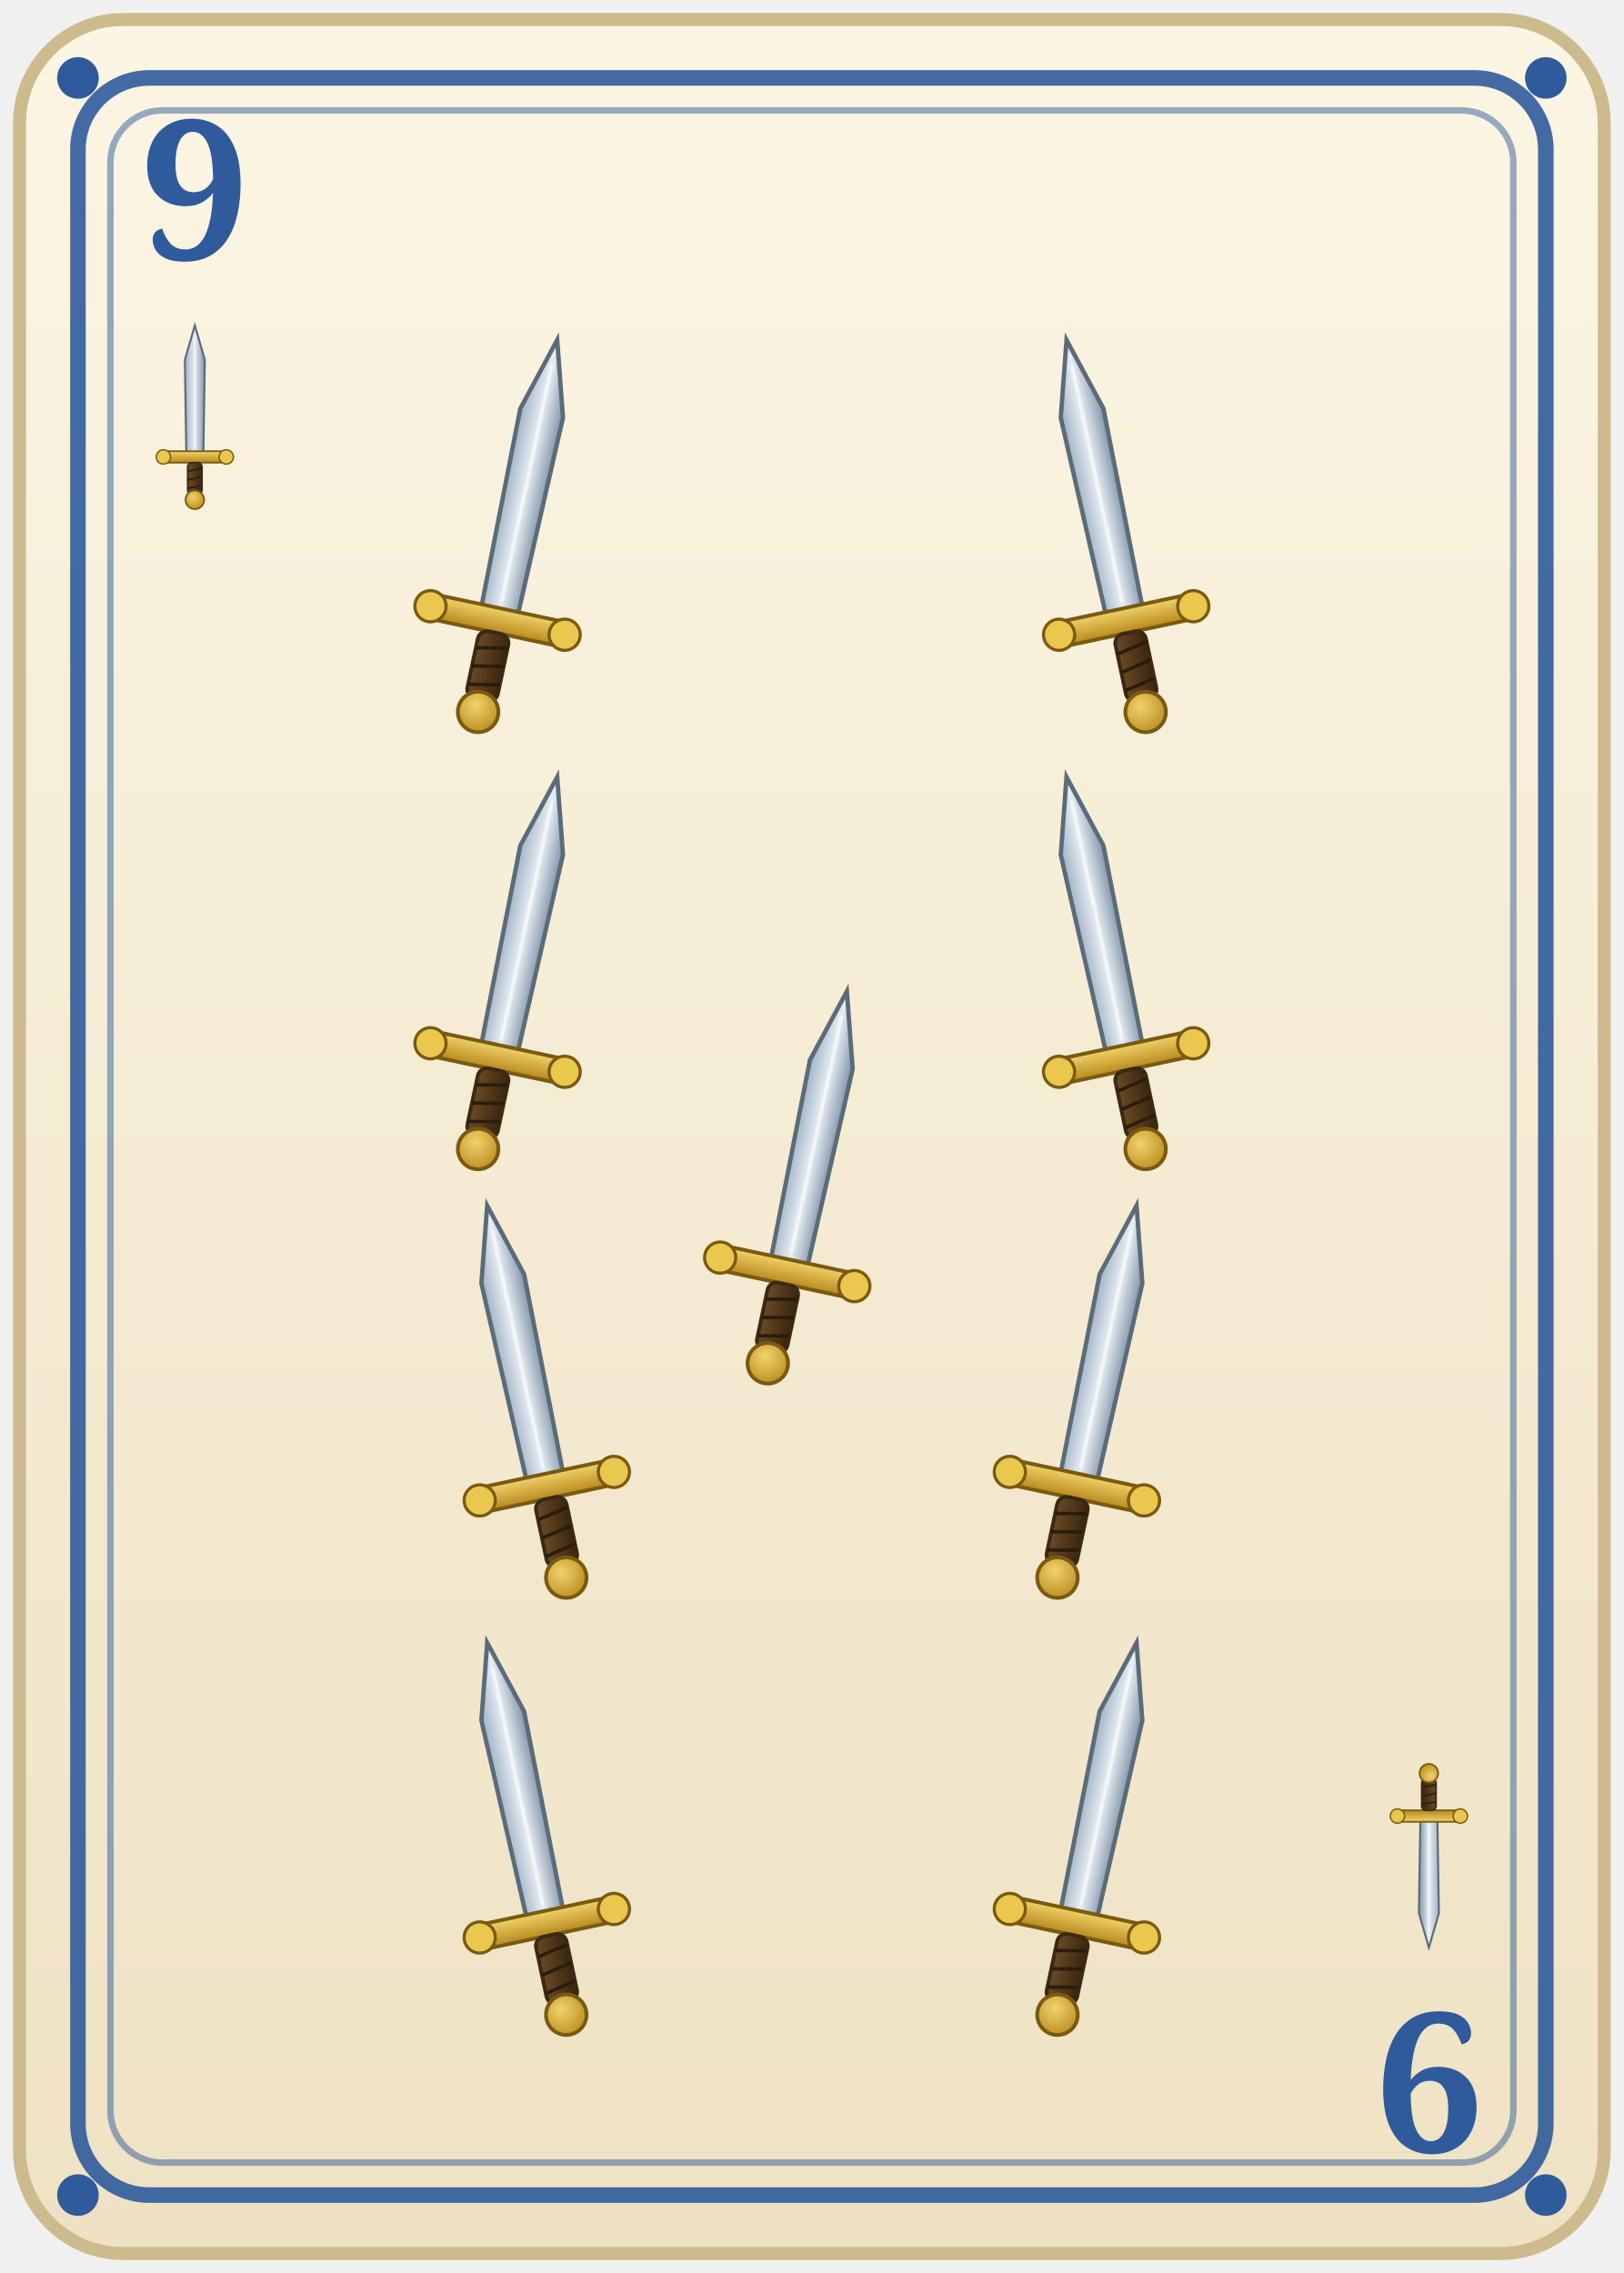
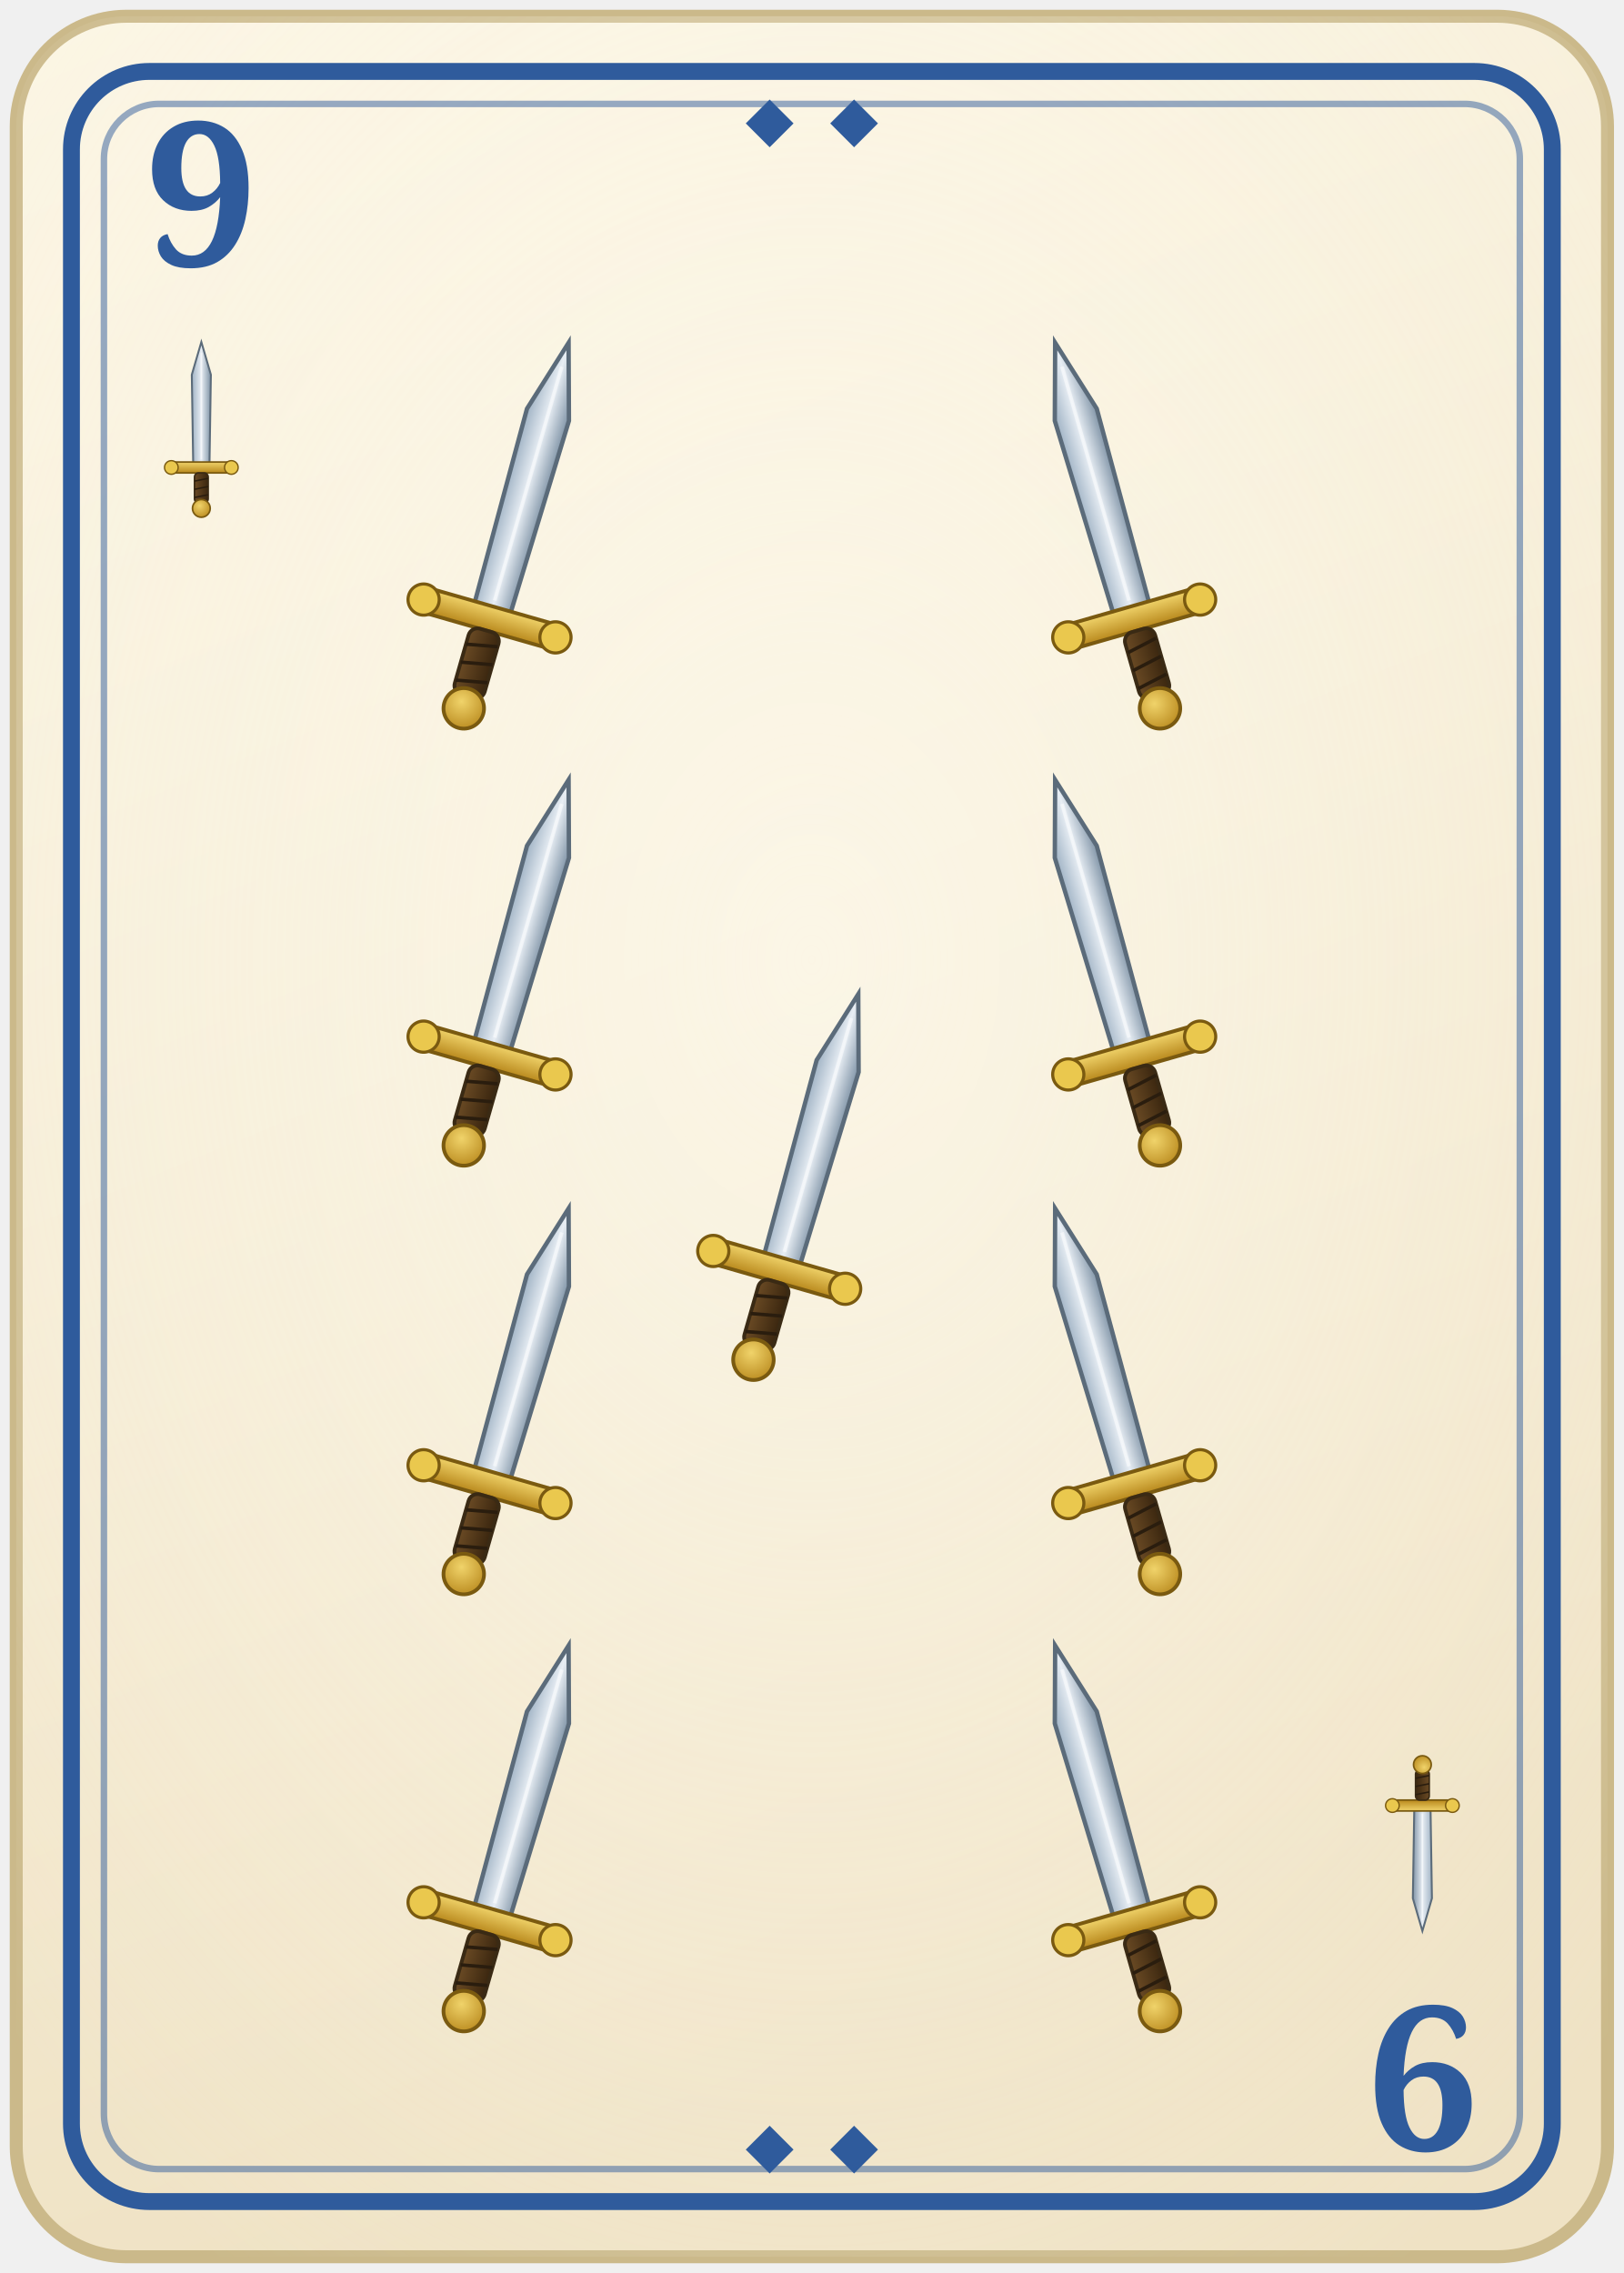
<svg xmlns="http://www.w3.org/2000/svg" width="250" height="350" viewBox="0 0 250 350">
  <defs>
+     <linearGradient id="parch" x1="0" y1="0" x2="0.3" y2="1">
+       <stop offset="0%" stop-color="#fbf5e3" />
+       <stop offset="100%" stop-color="#efe2c4" />
+     </linearGradient>
+     <radialGradient id="parchGlow" cx="50%" cy="42%" r="70%">
+       <stop offset="0%" stop-color="#fffdf3" stop-opacity="0.6" />
+       <stop offset="100%" stop-color="#fffdf3" stop-opacity="0" />
+     </radialGradient>
    <radialGradient id="oroGrade" cx="40%" cy="35%" r="75%">
      <stop offset="0%" stop-color="#fdeaa0" />
      <stop offset="55%" stop-color="#e9c34e" />
      <stop offset="100%" stop-color="#c2941f" />
    </radialGradient>
    <radialGradient id="oroCoree" cx="40%" cy="35%" r="80%">
      <stop offset="0%" stop-color="#fdeaa0" />
      <stop offset="100%" stop-color="#d9ad33" />
    </radialGradient>
    <linearGradient id="copaBowle" x1="0" y1="0" x2="0" y2="1">
      <stop offset="0%" stop-color="#f0c45e" />
      <stop offset="100%" stop-color="#c2901f" />
    </linearGradient>
    <linearGradient id="copaSteme" x1="0" y1="0" x2="1" y2="0">
      <stop offset="0%" stop-color="#ecc25a" />
      <stop offset="100%" stop-color="#b8881c" />
    </linearGradient>
    <linearGradient id="copaFoote" x1="0" y1="0" x2="0" y2="1">
      <stop offset="0%" stop-color="#f0c45e" />
      <stop offset="100%" stop-color="#b8881c" />
    </linearGradient>
    <linearGradient id="bladee" x1="0" y1="0" x2="1" y2="0">
      <stop offset="0%" stop-color="#9fb2c4" />
      <stop offset="50%" stop-color="#e8eef4" />
      <stop offset="100%" stop-color="#7f93a6" />
    </linearGradient>
    <linearGradient id="guarde" x1="0" y1="0" x2="0" y2="1">
      <stop offset="0%" stop-color="#f0d36a" />
      <stop offset="100%" stop-color="#b8881c" />
    </linearGradient>
    <linearGradient id="gripe" x1="0" y1="0" x2="1" y2="0">
      <stop offset="0%" stop-color="#6a4a24" />
      <stop offset="100%" stop-color="#3a260f" />
    </linearGradient>
    <radialGradient id="pommele" cx="40%" cy="35%" r="75%">
      <stop offset="0%" stop-color="#f0d36a" />
      <stop offset="100%" stop-color="#b8881c" />
    </radialGradient>
    <linearGradient id="woode" x1="0" y1="0" x2="1" y2="0">
      <stop offset="0%" stop-color="#b98a4e" />
      <stop offset="45%" stop-color="#9c6b2f" />
      <stop offset="100%" stop-color="#6e4720" />
    </linearGradient>
-     <linearGradient id="parche" x1="0" y1="0" x2="0" y2="1">
-       <stop offset="0%" stop-color="#fbf5e3" />
-       <stop offset="100%" stop-color="#efe2c4" />
-     </linearGradient>
    <radialGradient id="oroGradei" cx="40%" cy="35%" r="75%">
      <stop offset="0%" stop-color="#fdeaa0" />
      <stop offset="55%" stop-color="#e9c34e" />
      <stop offset="100%" stop-color="#c2941f" />
    </radialGradient>
    <radialGradient id="oroCoreei" cx="40%" cy="35%" r="80%">
      <stop offset="0%" stop-color="#fdeaa0" />
      <stop offset="100%" stop-color="#d9ad33" />
    </radialGradient>
    <linearGradient id="copaBowlei" x1="0" y1="0" x2="0" y2="1">
      <stop offset="0%" stop-color="#f0c45e" />
      <stop offset="100%" stop-color="#c2901f" />
    </linearGradient>
    <linearGradient id="copaStemei" x1="0" y1="0" x2="1" y2="0">
      <stop offset="0%" stop-color="#ecc25a" />
      <stop offset="100%" stop-color="#b8881c" />
    </linearGradient>
    <linearGradient id="copaFootei" x1="0" y1="0" x2="0" y2="1">
      <stop offset="0%" stop-color="#f0c45e" />
      <stop offset="100%" stop-color="#b8881c" />
    </linearGradient>
    <linearGradient id="bladeei" x1="0" y1="0" x2="1" y2="0">
      <stop offset="0%" stop-color="#9fb2c4" />
      <stop offset="50%" stop-color="#e8eef4" />
      <stop offset="100%" stop-color="#7f93a6" />
    </linearGradient>
    <linearGradient id="guardei" x1="0" y1="0" x2="0" y2="1">
      <stop offset="0%" stop-color="#f0d36a" />
      <stop offset="100%" stop-color="#b8881c" />
    </linearGradient>
    <linearGradient id="gripei" x1="0" y1="0" x2="1" y2="0">
      <stop offset="0%" stop-color="#6a4a24" />
      <stop offset="100%" stop-color="#3a260f" />
    </linearGradient>
    <radialGradient id="pommelei" cx="40%" cy="35%" r="75%">
      <stop offset="0%" stop-color="#f0d36a" />
      <stop offset="100%" stop-color="#b8881c" />
    </radialGradient>
    <linearGradient id="woodei" x1="0" y1="0" x2="1" y2="0">
      <stop offset="0%" stop-color="#b98a4e" />
      <stop offset="45%" stop-color="#9c6b2f" />
      <stop offset="100%" stop-color="#6e4720" />
    </linearGradient>
-     <linearGradient id="parchei" x1="0" y1="0" x2="0" y2="1">
-       <stop offset="0%" stop-color="#fbf5e3" />
-       <stop offset="100%" stop-color="#efe2c4" />
-     </linearGradient>
  </defs>
-   <rect x="3" y="3" width="244" height="344" rx="16" fill="url(#parche)" stroke="#cdbb8e" stroke-width="2" />
-   <rect x="12" y="12" width="226" height="326" rx="11" fill="none" stroke="#2f5b9c" stroke-width="2.4" opacity="0.9" />
-   <rect x="17" y="17" width="216" height="316" rx="8" fill="none" stroke="#2f5b9c" stroke-width="1" opacity="0.5" />
-   <g fill="#2f5b9c">
-     <circle cx="12" cy="12" r="3.2" />
-     <circle cx="238" cy="12" r="3.2" />
-     <circle cx="12" cy="338" r="3.2" />
-     <circle cx="238" cy="338" r="3.2" />
-   </g>
-   <g transform="translate(80.4 77.7) scale(0.480) rotate(12)">
-     <g>
-       <path d="M0,-54 L7,-30 L6,34 L0,40 L-6,34 L-7,-30 Z" fill="url(#bladee)" stroke="#5b6b7a" stroke-width="1.4" />
-       <line x1="0" y1="-46" x2="0" y2="32" stroke="#ffffff" stroke-width="1.2" opacity="0.5" />
-       <rect x="-22" y="34" width="44" height="8" rx="3" fill="url(#guarde)" stroke="#7a5a10" stroke-width="1.2" />
-       <circle cx="-22" cy="38" r="5" fill="#eac84e" stroke="#7a5a10" stroke-width="1" />
-       <circle cx="22" cy="38" r="5" fill="#eac84e" stroke="#7a5a10" stroke-width="1" />
-       <rect x="-5" y="42" width="10" height="22" rx="3" fill="url(#gripe)" stroke="#3a2a14" stroke-width="1.2" />
-       <g stroke="#2a1d0e" stroke-width="1.1">
-         <line x1="-5" y1="48" x2="5" y2="46" />
-         <line x1="-5" y1="54" x2="5" y2="52" />
-         <line x1="-5" y1="60" x2="5" y2="58" />
-       </g>
-       <circle cx="0" cy="68" r="6.5" fill="url(#pommele)" stroke="#7a5a10" stroke-width="1.2" />
-     </g>
-   </g>
-   <g transform="translate(169.6 77.7) scale(0.480) rotate(-12)">
-     <g>
-       <path d="M0,-54 L7,-30 L6,34 L0,40 L-6,34 L-7,-30 Z" fill="url(#bladee)" stroke="#5b6b7a" stroke-width="1.4" />
-       <line x1="0" y1="-46" x2="0" y2="32" stroke="#ffffff" stroke-width="1.2" opacity="0.5" />
-       <rect x="-22" y="34" width="44" height="8" rx="3" fill="url(#guarde)" stroke="#7a5a10" stroke-width="1.2" />
-       <circle cx="-22" cy="38" r="5" fill="#eac84e" stroke="#7a5a10" stroke-width="1" />
-       <circle cx="22" cy="38" r="5" fill="#eac84e" stroke="#7a5a10" stroke-width="1" />
-       <rect x="-5" y="42" width="10" height="22" rx="3" fill="url(#gripe)" stroke="#3a2a14" stroke-width="1.2" />
-       <g stroke="#2a1d0e" stroke-width="1.1">
-         <line x1="-5" y1="48" x2="5" y2="46" />
-         <line x1="-5" y1="54" x2="5" y2="52" />
-         <line x1="-5" y1="60" x2="5" y2="58" />
-       </g>
-       <circle cx="0" cy="68" r="6.5" fill="url(#pommele)" stroke="#7a5a10" stroke-width="1.2" />
-     </g>
-   </g>
-   <g transform="translate(80.4 145.0) scale(0.480) rotate(12)">
-     <g>
-       <path d="M0,-54 L7,-30 L6,34 L0,40 L-6,34 L-7,-30 Z" fill="url(#bladee)" stroke="#5b6b7a" stroke-width="1.4" />
-       <line x1="0" y1="-46" x2="0" y2="32" stroke="#ffffff" stroke-width="1.2" opacity="0.5" />
-       <rect x="-22" y="34" width="44" height="8" rx="3" fill="url(#guarde)" stroke="#7a5a10" stroke-width="1.2" />
-       <circle cx="-22" cy="38" r="5" fill="#eac84e" stroke="#7a5a10" stroke-width="1" />
-       <circle cx="22" cy="38" r="5" fill="#eac84e" stroke="#7a5a10" stroke-width="1" />
-       <rect x="-5" y="42" width="10" height="22" rx="3" fill="url(#gripe)" stroke="#3a2a14" stroke-width="1.2" />
-       <g stroke="#2a1d0e" stroke-width="1.1">
-         <line x1="-5" y1="48" x2="5" y2="46" />
-         <line x1="-5" y1="54" x2="5" y2="52" />
-         <line x1="-5" y1="60" x2="5" y2="58" />
-       </g>
-       <circle cx="0" cy="68" r="6.5" fill="url(#pommele)" stroke="#7a5a10" stroke-width="1.2" />
-     </g>
-   </g>
-   <g transform="translate(169.6 145.0) scale(0.480) rotate(-12)">
-     <g>
-       <path d="M0,-54 L7,-30 L6,34 L0,40 L-6,34 L-7,-30 Z" fill="url(#bladee)" stroke="#5b6b7a" stroke-width="1.4" />
-       <line x1="0" y1="-46" x2="0" y2="32" stroke="#ffffff" stroke-width="1.2" opacity="0.5" />
-       <rect x="-22" y="34" width="44" height="8" rx="3" fill="url(#guarde)" stroke="#7a5a10" stroke-width="1.2" />
-       <circle cx="-22" cy="38" r="5" fill="#eac84e" stroke="#7a5a10" stroke-width="1" />
-       <circle cx="22" cy="38" r="5" fill="#eac84e" stroke="#7a5a10" stroke-width="1" />
-       <rect x="-5" y="42" width="10" height="22" rx="3" fill="url(#gripe)" stroke="#3a2a14" stroke-width="1.2" />
-       <g stroke="#2a1d0e" stroke-width="1.1">
-         <line x1="-5" y1="48" x2="5" y2="46" />
-         <line x1="-5" y1="54" x2="5" y2="52" />
-         <line x1="-5" y1="60" x2="5" y2="58" />
-       </g>
-       <circle cx="0" cy="68" r="6.5" fill="url(#pommele)" stroke="#7a5a10" stroke-width="1.2" />
-     </g>
-   </g>
-   <g transform="translate(125.0 178.0) scale(0.480) rotate(12)">
-     <g>
-       <path d="M0,-54 L7,-30 L6,34 L0,40 L-6,34 L-7,-30 Z" fill="url(#bladee)" stroke="#5b6b7a" stroke-width="1.4" />
-       <line x1="0" y1="-46" x2="0" y2="32" stroke="#ffffff" stroke-width="1.2" opacity="0.5" />
-       <rect x="-22" y="34" width="44" height="8" rx="3" fill="url(#guarde)" stroke="#7a5a10" stroke-width="1.2" />
-       <circle cx="-22" cy="38" r="5" fill="#eac84e" stroke="#7a5a10" stroke-width="1" />
-       <circle cx="22" cy="38" r="5" fill="#eac84e" stroke="#7a5a10" stroke-width="1" />
-       <rect x="-5" y="42" width="10" height="22" rx="3" fill="url(#gripe)" stroke="#3a2a14" stroke-width="1.2" />
-       <g stroke="#2a1d0e" stroke-width="1.1">
-         <line x1="-5" y1="48" x2="5" y2="46" />
-         <line x1="-5" y1="54" x2="5" y2="52" />
-         <line x1="-5" y1="60" x2="5" y2="58" />
-       </g>
-       <circle cx="0" cy="68" r="6.5" fill="url(#pommele)" stroke="#7a5a10" stroke-width="1.2" />
-     </g>
-   </g>
-   <g transform="translate(80.4 278.3) scale(0.480) rotate(-12)">
-     <g>
-       <path d="M0,-54 L7,-30 L6,34 L0,40 L-6,34 L-7,-30 Z" fill="url(#bladee)" stroke="#5b6b7a" stroke-width="1.4" />
-       <line x1="0" y1="-46" x2="0" y2="32" stroke="#ffffff" stroke-width="1.2" opacity="0.5" />
-       <rect x="-22" y="34" width="44" height="8" rx="3" fill="url(#guarde)" stroke="#7a5a10" stroke-width="1.2" />
-       <circle cx="-22" cy="38" r="5" fill="#eac84e" stroke="#7a5a10" stroke-width="1" />
-       <circle cx="22" cy="38" r="5" fill="#eac84e" stroke="#7a5a10" stroke-width="1" />
-       <rect x="-5" y="42" width="10" height="22" rx="3" fill="url(#gripe)" stroke="#3a2a14" stroke-width="1.2" />
-       <g stroke="#2a1d0e" stroke-width="1.1">
-         <line x1="-5" y1="48" x2="5" y2="46" />
-         <line x1="-5" y1="54" x2="5" y2="52" />
-         <line x1="-5" y1="60" x2="5" y2="58" />
-       </g>
-       <circle cx="0" cy="68" r="6.5" fill="url(#pommele)" stroke="#7a5a10" stroke-width="1.2" />
-     </g>
-   </g>
-   <g transform="translate(169.6 278.3) scale(0.480) rotate(12)">
-     <g>
-       <path d="M0,-54 L7,-30 L6,34 L0,40 L-6,34 L-7,-30 Z" fill="url(#bladee)" stroke="#5b6b7a" stroke-width="1.4" />
-       <line x1="0" y1="-46" x2="0" y2="32" stroke="#ffffff" stroke-width="1.2" opacity="0.5" />
-       <rect x="-22" y="34" width="44" height="8" rx="3" fill="url(#guarde)" stroke="#7a5a10" stroke-width="1.2" />
-       <circle cx="-22" cy="38" r="5" fill="#eac84e" stroke="#7a5a10" stroke-width="1" />
-       <circle cx="22" cy="38" r="5" fill="#eac84e" stroke="#7a5a10" stroke-width="1" />
-       <rect x="-5" y="42" width="10" height="22" rx="3" fill="url(#gripe)" stroke="#3a2a14" stroke-width="1.2" />
-       <g stroke="#2a1d0e" stroke-width="1.1">
-         <line x1="-5" y1="48" x2="5" y2="46" />
-         <line x1="-5" y1="54" x2="5" y2="52" />
-         <line x1="-5" y1="60" x2="5" y2="58" />
-       </g>
-       <circle cx="0" cy="68" r="6.5" fill="url(#pommele)" stroke="#7a5a10" stroke-width="1.2" />
-     </g>
-   </g>
-   <g transform="translate(80.4 211.0) scale(0.480) rotate(-12)">
-     <g>
-       <path d="M0,-54 L7,-30 L6,34 L0,40 L-6,34 L-7,-30 Z" fill="url(#bladee)" stroke="#5b6b7a" stroke-width="1.4" />
-       <line x1="0" y1="-46" x2="0" y2="32" stroke="#ffffff" stroke-width="1.2" opacity="0.5" />
-       <rect x="-22" y="34" width="44" height="8" rx="3" fill="url(#guarde)" stroke="#7a5a10" stroke-width="1.2" />
-       <circle cx="-22" cy="38" r="5" fill="#eac84e" stroke="#7a5a10" stroke-width="1" />
-       <circle cx="22" cy="38" r="5" fill="#eac84e" stroke="#7a5a10" stroke-width="1" />
-       <rect x="-5" y="42" width="10" height="22" rx="3" fill="url(#gripe)" stroke="#3a2a14" stroke-width="1.2" />
-       <g stroke="#2a1d0e" stroke-width="1.1">
-         <line x1="-5" y1="48" x2="5" y2="46" />
-         <line x1="-5" y1="54" x2="5" y2="52" />
-         <line x1="-5" y1="60" x2="5" y2="58" />
-       </g>
-       <circle cx="0" cy="68" r="6.5" fill="url(#pommele)" stroke="#7a5a10" stroke-width="1.2" />
-     </g>
-   </g>
-   <g transform="translate(169.6 211.0) scale(0.480) rotate(12)">
-     <g>
-       <path d="M0,-54 L7,-30 L6,34 L0,40 L-6,34 L-7,-30 Z" fill="url(#bladee)" stroke="#5b6b7a" stroke-width="1.4" />
-       <line x1="0" y1="-46" x2="0" y2="32" stroke="#ffffff" stroke-width="1.2" opacity="0.5" />
-       <rect x="-22" y="34" width="44" height="8" rx="3" fill="url(#guarde)" stroke="#7a5a10" stroke-width="1.2" />
-       <circle cx="-22" cy="38" r="5" fill="#eac84e" stroke="#7a5a10" stroke-width="1" />
-       <circle cx="22" cy="38" r="5" fill="#eac84e" stroke="#7a5a10" stroke-width="1" />
-       <rect x="-5" y="42" width="10" height="22" rx="3" fill="url(#gripe)" stroke="#3a2a14" stroke-width="1.2" />
-       <g stroke="#2a1d0e" stroke-width="1.1">
-         <line x1="-5" y1="48" x2="5" y2="46" />
-         <line x1="-5" y1="54" x2="5" y2="52" />
-         <line x1="-5" y1="60" x2="5" y2="58" />
-       </g>
-       <circle cx="0" cy="68" r="6.5" fill="url(#pommele)" stroke="#7a5a10" stroke-width="1.2" />
-     </g>
-   </g>
-   <g transform="translate(30 40)">
-     <text x="0" y="0" font-family="Georgia,serif" font-weight="bold" font-size="30" fill="#2f5b9c" text-anchor="middle">9</text>
-     <g transform="translate(0 22)">
-       <g transform="scale(0.22)">
+   <rect x="2.5" y="2.5" width="245" height="345" rx="17" fill="url(#parch)" stroke="#cbb98a" stroke-width="2" />
+   <rect x="2.5" y="2.5" width="245" height="345" rx="17" fill="url(#parchGlow)" />
+   <rect x="11" y="11" width="228" height="328" rx="12" fill="none" stroke="#2f5b9c" stroke-width="2.6" />
+   <rect x="16" y="16" width="218" height="318" rx="8.5" fill="none" stroke="#2f5b9c" stroke-width="1" opacity="0.5" />
+   <path transform="translate(118.5 19) rotate(45)" d="M-2.6,-2.6 h5.2 v5.2 h-5.2 Z" fill="#2f5b9c" />
+   <path transform="translate(118.5 331) rotate(45)" d="M-2.6,-2.6 h5.2 v5.2 h-5.2 Z" fill="#2f5b9c" />
+   <path transform="translate(131.5 19) rotate(45)" d="M-2.6,-2.6 h5.2 v5.2 h-5.2 Z" fill="#2f5b9c" />
+   <path transform="translate(131.5 331) rotate(45)" d="M-2.6,-2.6 h5.2 v5.2 h-5.2 Z" fill="#2f5b9c" />
+   <g transform="translate(80.4 77.7) scale(0.480) rotate(16)">
+     <g>
+       <path d="M0,-54 L7,-30 L6,34 L0,40 L-6,34 L-7,-30 Z" fill="url(#bladee)" stroke="#5b6b7a" stroke-width="1.4" />
+       <line x1="0" y1="-46" x2="0" y2="32" stroke="#ffffff" stroke-width="1.2" opacity="0.5" />
+       <rect x="-22" y="34" width="44" height="8" rx="3" fill="url(#guarde)" stroke="#7a5a10" stroke-width="1.2" />
+       <circle cx="-22" cy="38" r="5" fill="#eac84e" stroke="#7a5a10" stroke-width="1" />
+       <circle cx="22" cy="38" r="5" fill="#eac84e" stroke="#7a5a10" stroke-width="1" />
+       <rect x="-5" y="42" width="10" height="22" rx="3" fill="url(#gripe)" stroke="#3a2a14" stroke-width="1.2" />
+       <g stroke="#2a1d0e" stroke-width="1.1">
+         <line x1="-5" y1="48" x2="5" y2="46" />
+         <line x1="-5" y1="54" x2="5" y2="52" />
+         <line x1="-5" y1="60" x2="5" y2="58" />
+       </g>
+       <circle cx="0" cy="68" r="6.5" fill="url(#pommele)" stroke="#7a5a10" stroke-width="1.2" />
+     </g>
+   </g>
+   <g transform="translate(169.6 77.7) scale(0.480) rotate(-16)">
+     <g>
+       <path d="M0,-54 L7,-30 L6,34 L0,40 L-6,34 L-7,-30 Z" fill="url(#bladee)" stroke="#5b6b7a" stroke-width="1.4" />
+       <line x1="0" y1="-46" x2="0" y2="32" stroke="#ffffff" stroke-width="1.2" opacity="0.5" />
+       <rect x="-22" y="34" width="44" height="8" rx="3" fill="url(#guarde)" stroke="#7a5a10" stroke-width="1.2" />
+       <circle cx="-22" cy="38" r="5" fill="#eac84e" stroke="#7a5a10" stroke-width="1" />
+       <circle cx="22" cy="38" r="5" fill="#eac84e" stroke="#7a5a10" stroke-width="1" />
+       <rect x="-5" y="42" width="10" height="22" rx="3" fill="url(#gripe)" stroke="#3a2a14" stroke-width="1.2" />
+       <g stroke="#2a1d0e" stroke-width="1.1">
+         <line x1="-5" y1="48" x2="5" y2="46" />
+         <line x1="-5" y1="54" x2="5" y2="52" />
+         <line x1="-5" y1="60" x2="5" y2="58" />
+       </g>
+       <circle cx="0" cy="68" r="6.5" fill="url(#pommele)" stroke="#7a5a10" stroke-width="1.2" />
+     </g>
+   </g>
+   <g transform="translate(80.4 145.0) scale(0.480) rotate(16)">
+     <g>
+       <path d="M0,-54 L7,-30 L6,34 L0,40 L-6,34 L-7,-30 Z" fill="url(#bladee)" stroke="#5b6b7a" stroke-width="1.4" />
+       <line x1="0" y1="-46" x2="0" y2="32" stroke="#ffffff" stroke-width="1.2" opacity="0.5" />
+       <rect x="-22" y="34" width="44" height="8" rx="3" fill="url(#guarde)" stroke="#7a5a10" stroke-width="1.2" />
+       <circle cx="-22" cy="38" r="5" fill="#eac84e" stroke="#7a5a10" stroke-width="1" />
+       <circle cx="22" cy="38" r="5" fill="#eac84e" stroke="#7a5a10" stroke-width="1" />
+       <rect x="-5" y="42" width="10" height="22" rx="3" fill="url(#gripe)" stroke="#3a2a14" stroke-width="1.2" />
+       <g stroke="#2a1d0e" stroke-width="1.1">
+         <line x1="-5" y1="48" x2="5" y2="46" />
+         <line x1="-5" y1="54" x2="5" y2="52" />
+         <line x1="-5" y1="60" x2="5" y2="58" />
+       </g>
+       <circle cx="0" cy="68" r="6.5" fill="url(#pommele)" stroke="#7a5a10" stroke-width="1.2" />
+     </g>
+   </g>
+   <g transform="translate(169.6 145.0) scale(0.480) rotate(-16)">
+     <g>
+       <path d="M0,-54 L7,-30 L6,34 L0,40 L-6,34 L-7,-30 Z" fill="url(#bladee)" stroke="#5b6b7a" stroke-width="1.4" />
+       <line x1="0" y1="-46" x2="0" y2="32" stroke="#ffffff" stroke-width="1.2" opacity="0.5" />
+       <rect x="-22" y="34" width="44" height="8" rx="3" fill="url(#guarde)" stroke="#7a5a10" stroke-width="1.2" />
+       <circle cx="-22" cy="38" r="5" fill="#eac84e" stroke="#7a5a10" stroke-width="1" />
+       <circle cx="22" cy="38" r="5" fill="#eac84e" stroke="#7a5a10" stroke-width="1" />
+       <rect x="-5" y="42" width="10" height="22" rx="3" fill="url(#gripe)" stroke="#3a2a14" stroke-width="1.2" />
+       <g stroke="#2a1d0e" stroke-width="1.1">
+         <line x1="-5" y1="48" x2="5" y2="46" />
+         <line x1="-5" y1="54" x2="5" y2="52" />
+         <line x1="-5" y1="60" x2="5" y2="58" />
+       </g>
+       <circle cx="0" cy="68" r="6.5" fill="url(#pommele)" stroke="#7a5a10" stroke-width="1.2" />
+     </g>
+   </g>
+   <g transform="translate(125.0 178.0) scale(0.480) rotate(16)">
+     <g>
+       <path d="M0,-54 L7,-30 L6,34 L0,40 L-6,34 L-7,-30 Z" fill="url(#bladee)" stroke="#5b6b7a" stroke-width="1.4" />
+       <line x1="0" y1="-46" x2="0" y2="32" stroke="#ffffff" stroke-width="1.2" opacity="0.5" />
+       <rect x="-22" y="34" width="44" height="8" rx="3" fill="url(#guarde)" stroke="#7a5a10" stroke-width="1.2" />
+       <circle cx="-22" cy="38" r="5" fill="#eac84e" stroke="#7a5a10" stroke-width="1" />
+       <circle cx="22" cy="38" r="5" fill="#eac84e" stroke="#7a5a10" stroke-width="1" />
+       <rect x="-5" y="42" width="10" height="22" rx="3" fill="url(#gripe)" stroke="#3a2a14" stroke-width="1.2" />
+       <g stroke="#2a1d0e" stroke-width="1.1">
+         <line x1="-5" y1="48" x2="5" y2="46" />
+         <line x1="-5" y1="54" x2="5" y2="52" />
+         <line x1="-5" y1="60" x2="5" y2="58" />
+       </g>
+       <circle cx="0" cy="68" r="6.5" fill="url(#pommele)" stroke="#7a5a10" stroke-width="1.2" />
+     </g>
+   </g>
+   <g transform="translate(80.4 278.3) scale(0.480) rotate(16)">
+     <g>
+       <path d="M0,-54 L7,-30 L6,34 L0,40 L-6,34 L-7,-30 Z" fill="url(#bladee)" stroke="#5b6b7a" stroke-width="1.4" />
+       <line x1="0" y1="-46" x2="0" y2="32" stroke="#ffffff" stroke-width="1.2" opacity="0.5" />
+       <rect x="-22" y="34" width="44" height="8" rx="3" fill="url(#guarde)" stroke="#7a5a10" stroke-width="1.2" />
+       <circle cx="-22" cy="38" r="5" fill="#eac84e" stroke="#7a5a10" stroke-width="1" />
+       <circle cx="22" cy="38" r="5" fill="#eac84e" stroke="#7a5a10" stroke-width="1" />
+       <rect x="-5" y="42" width="10" height="22" rx="3" fill="url(#gripe)" stroke="#3a2a14" stroke-width="1.2" />
+       <g stroke="#2a1d0e" stroke-width="1.1">
+         <line x1="-5" y1="48" x2="5" y2="46" />
+         <line x1="-5" y1="54" x2="5" y2="52" />
+         <line x1="-5" y1="60" x2="5" y2="58" />
+       </g>
+       <circle cx="0" cy="68" r="6.5" fill="url(#pommele)" stroke="#7a5a10" stroke-width="1.2" />
+     </g>
+   </g>
+   <g transform="translate(169.6 278.3) scale(0.480) rotate(-16)">
+     <g>
+       <path d="M0,-54 L7,-30 L6,34 L0,40 L-6,34 L-7,-30 Z" fill="url(#bladee)" stroke="#5b6b7a" stroke-width="1.4" />
+       <line x1="0" y1="-46" x2="0" y2="32" stroke="#ffffff" stroke-width="1.2" opacity="0.5" />
+       <rect x="-22" y="34" width="44" height="8" rx="3" fill="url(#guarde)" stroke="#7a5a10" stroke-width="1.2" />
+       <circle cx="-22" cy="38" r="5" fill="#eac84e" stroke="#7a5a10" stroke-width="1" />
+       <circle cx="22" cy="38" r="5" fill="#eac84e" stroke="#7a5a10" stroke-width="1" />
+       <rect x="-5" y="42" width="10" height="22" rx="3" fill="url(#gripe)" stroke="#3a2a14" stroke-width="1.2" />
+       <g stroke="#2a1d0e" stroke-width="1.1">
+         <line x1="-5" y1="48" x2="5" y2="46" />
+         <line x1="-5" y1="54" x2="5" y2="52" />
+         <line x1="-5" y1="60" x2="5" y2="58" />
+       </g>
+       <circle cx="0" cy="68" r="6.5" fill="url(#pommele)" stroke="#7a5a10" stroke-width="1.2" />
+     </g>
+   </g>
+   <g transform="translate(80.4 211.0) scale(0.480) rotate(16)">
+     <g>
+       <path d="M0,-54 L7,-30 L6,34 L0,40 L-6,34 L-7,-30 Z" fill="url(#bladee)" stroke="#5b6b7a" stroke-width="1.4" />
+       <line x1="0" y1="-46" x2="0" y2="32" stroke="#ffffff" stroke-width="1.2" opacity="0.5" />
+       <rect x="-22" y="34" width="44" height="8" rx="3" fill="url(#guarde)" stroke="#7a5a10" stroke-width="1.2" />
+       <circle cx="-22" cy="38" r="5" fill="#eac84e" stroke="#7a5a10" stroke-width="1" />
+       <circle cx="22" cy="38" r="5" fill="#eac84e" stroke="#7a5a10" stroke-width="1" />
+       <rect x="-5" y="42" width="10" height="22" rx="3" fill="url(#gripe)" stroke="#3a2a14" stroke-width="1.2" />
+       <g stroke="#2a1d0e" stroke-width="1.1">
+         <line x1="-5" y1="48" x2="5" y2="46" />
+         <line x1="-5" y1="54" x2="5" y2="52" />
+         <line x1="-5" y1="60" x2="5" y2="58" />
+       </g>
+       <circle cx="0" cy="68" r="6.5" fill="url(#pommele)" stroke="#7a5a10" stroke-width="1.2" />
+     </g>
+   </g>
+   <g transform="translate(169.6 211.0) scale(0.480) rotate(-16)">
+     <g>
+       <path d="M0,-54 L7,-30 L6,34 L0,40 L-6,34 L-7,-30 Z" fill="url(#bladee)" stroke="#5b6b7a" stroke-width="1.4" />
+       <line x1="0" y1="-46" x2="0" y2="32" stroke="#ffffff" stroke-width="1.2" opacity="0.5" />
+       <rect x="-22" y="34" width="44" height="8" rx="3" fill="url(#guarde)" stroke="#7a5a10" stroke-width="1.2" />
+       <circle cx="-22" cy="38" r="5" fill="#eac84e" stroke="#7a5a10" stroke-width="1" />
+       <circle cx="22" cy="38" r="5" fill="#eac84e" stroke="#7a5a10" stroke-width="1" />
+       <rect x="-5" y="42" width="10" height="22" rx="3" fill="url(#gripe)" stroke="#3a2a14" stroke-width="1.2" />
+       <g stroke="#2a1d0e" stroke-width="1.1">
+         <line x1="-5" y1="48" x2="5" y2="46" />
+         <line x1="-5" y1="54" x2="5" y2="52" />
+         <line x1="-5" y1="60" x2="5" y2="58" />
+       </g>
+       <circle cx="0" cy="68" r="6.5" fill="url(#pommele)" stroke="#7a5a10" stroke-width="1.2" />
+     </g>
+   </g>
+   <g transform="translate(31 41)">
+     <text x="0" y="0" font-family="Georgia,serif" font-weight="bold" font-size="31" fill="#2f5b9c" text-anchor="middle">9</text>
+     <g transform="translate(0 23)">
+       <g transform="scale(0.21)">
        <g>
          <path d="M0,-54 L7,-30 L6,34 L0,40 L-6,34 L-7,-30 Z" fill="url(#bladeei)" stroke="#5b6b7a" stroke-width="1.4" />
          <line x1="0" y1="-46" x2="0" y2="32" stroke="#ffffff" stroke-width="1.2" opacity="0.5" />
          <rect x="-22" y="34" width="44" height="8" rx="3" fill="url(#guardei)" stroke="#7a5a10" stroke-width="1.2" />
          <circle cx="-22" cy="38" r="5" fill="#eac84e" stroke="#7a5a10" stroke-width="1" />
          <circle cx="22" cy="38" r="5" fill="#eac84e" stroke="#7a5a10" stroke-width="1" />
          <rect x="-5" y="42" width="10" height="22" rx="3" fill="url(#gripei)" stroke="#3a2a14" stroke-width="1.2" />
          <g stroke="#2a1d0e" stroke-width="1.1">
            <line x1="-5" y1="48" x2="5" y2="46" />
            <line x1="-5" y1="54" x2="5" y2="52" />
            <line x1="-5" y1="60" x2="5" y2="58" />
          </g>
          <circle cx="0" cy="68" r="6.5" fill="url(#pommelei)" stroke="#7a5a10" stroke-width="1.2" />
        </g>
      </g>
    </g>
  </g>
-   <g transform="translate(220 310) rotate(180)">
-     <text x="0" y="0" font-family="Georgia,serif" font-weight="bold" font-size="30" fill="#2f5b9c" text-anchor="middle">9</text>
-     <g transform="translate(0 22)">
-       <g transform="scale(0.22)">
+   <g transform="translate(219 309) rotate(180)">
+     <text x="0" y="0" font-family="Georgia,serif" font-weight="bold" font-size="31" fill="#2f5b9c" text-anchor="middle">9</text>
+     <g transform="translate(0 23)">
+       <g transform="scale(0.21)">
        <g>
          <path d="M0,-54 L7,-30 L6,34 L0,40 L-6,34 L-7,-30 Z" fill="url(#bladeei)" stroke="#5b6b7a" stroke-width="1.4" />
          <line x1="0" y1="-46" x2="0" y2="32" stroke="#ffffff" stroke-width="1.2" opacity="0.5" />
          <rect x="-22" y="34" width="44" height="8" rx="3" fill="url(#guardei)" stroke="#7a5a10" stroke-width="1.2" />
          <circle cx="-22" cy="38" r="5" fill="#eac84e" stroke="#7a5a10" stroke-width="1" />
          <circle cx="22" cy="38" r="5" fill="#eac84e" stroke="#7a5a10" stroke-width="1" />
          <rect x="-5" y="42" width="10" height="22" rx="3" fill="url(#gripei)" stroke="#3a2a14" stroke-width="1.2" />
          <g stroke="#2a1d0e" stroke-width="1.1">
            <line x1="-5" y1="48" x2="5" y2="46" />
            <line x1="-5" y1="54" x2="5" y2="52" />
            <line x1="-5" y1="60" x2="5" y2="58" />
          </g>
          <circle cx="0" cy="68" r="6.5" fill="url(#pommelei)" stroke="#7a5a10" stroke-width="1.2" />
        </g>
      </g>
    </g>
  </g>
</svg>
